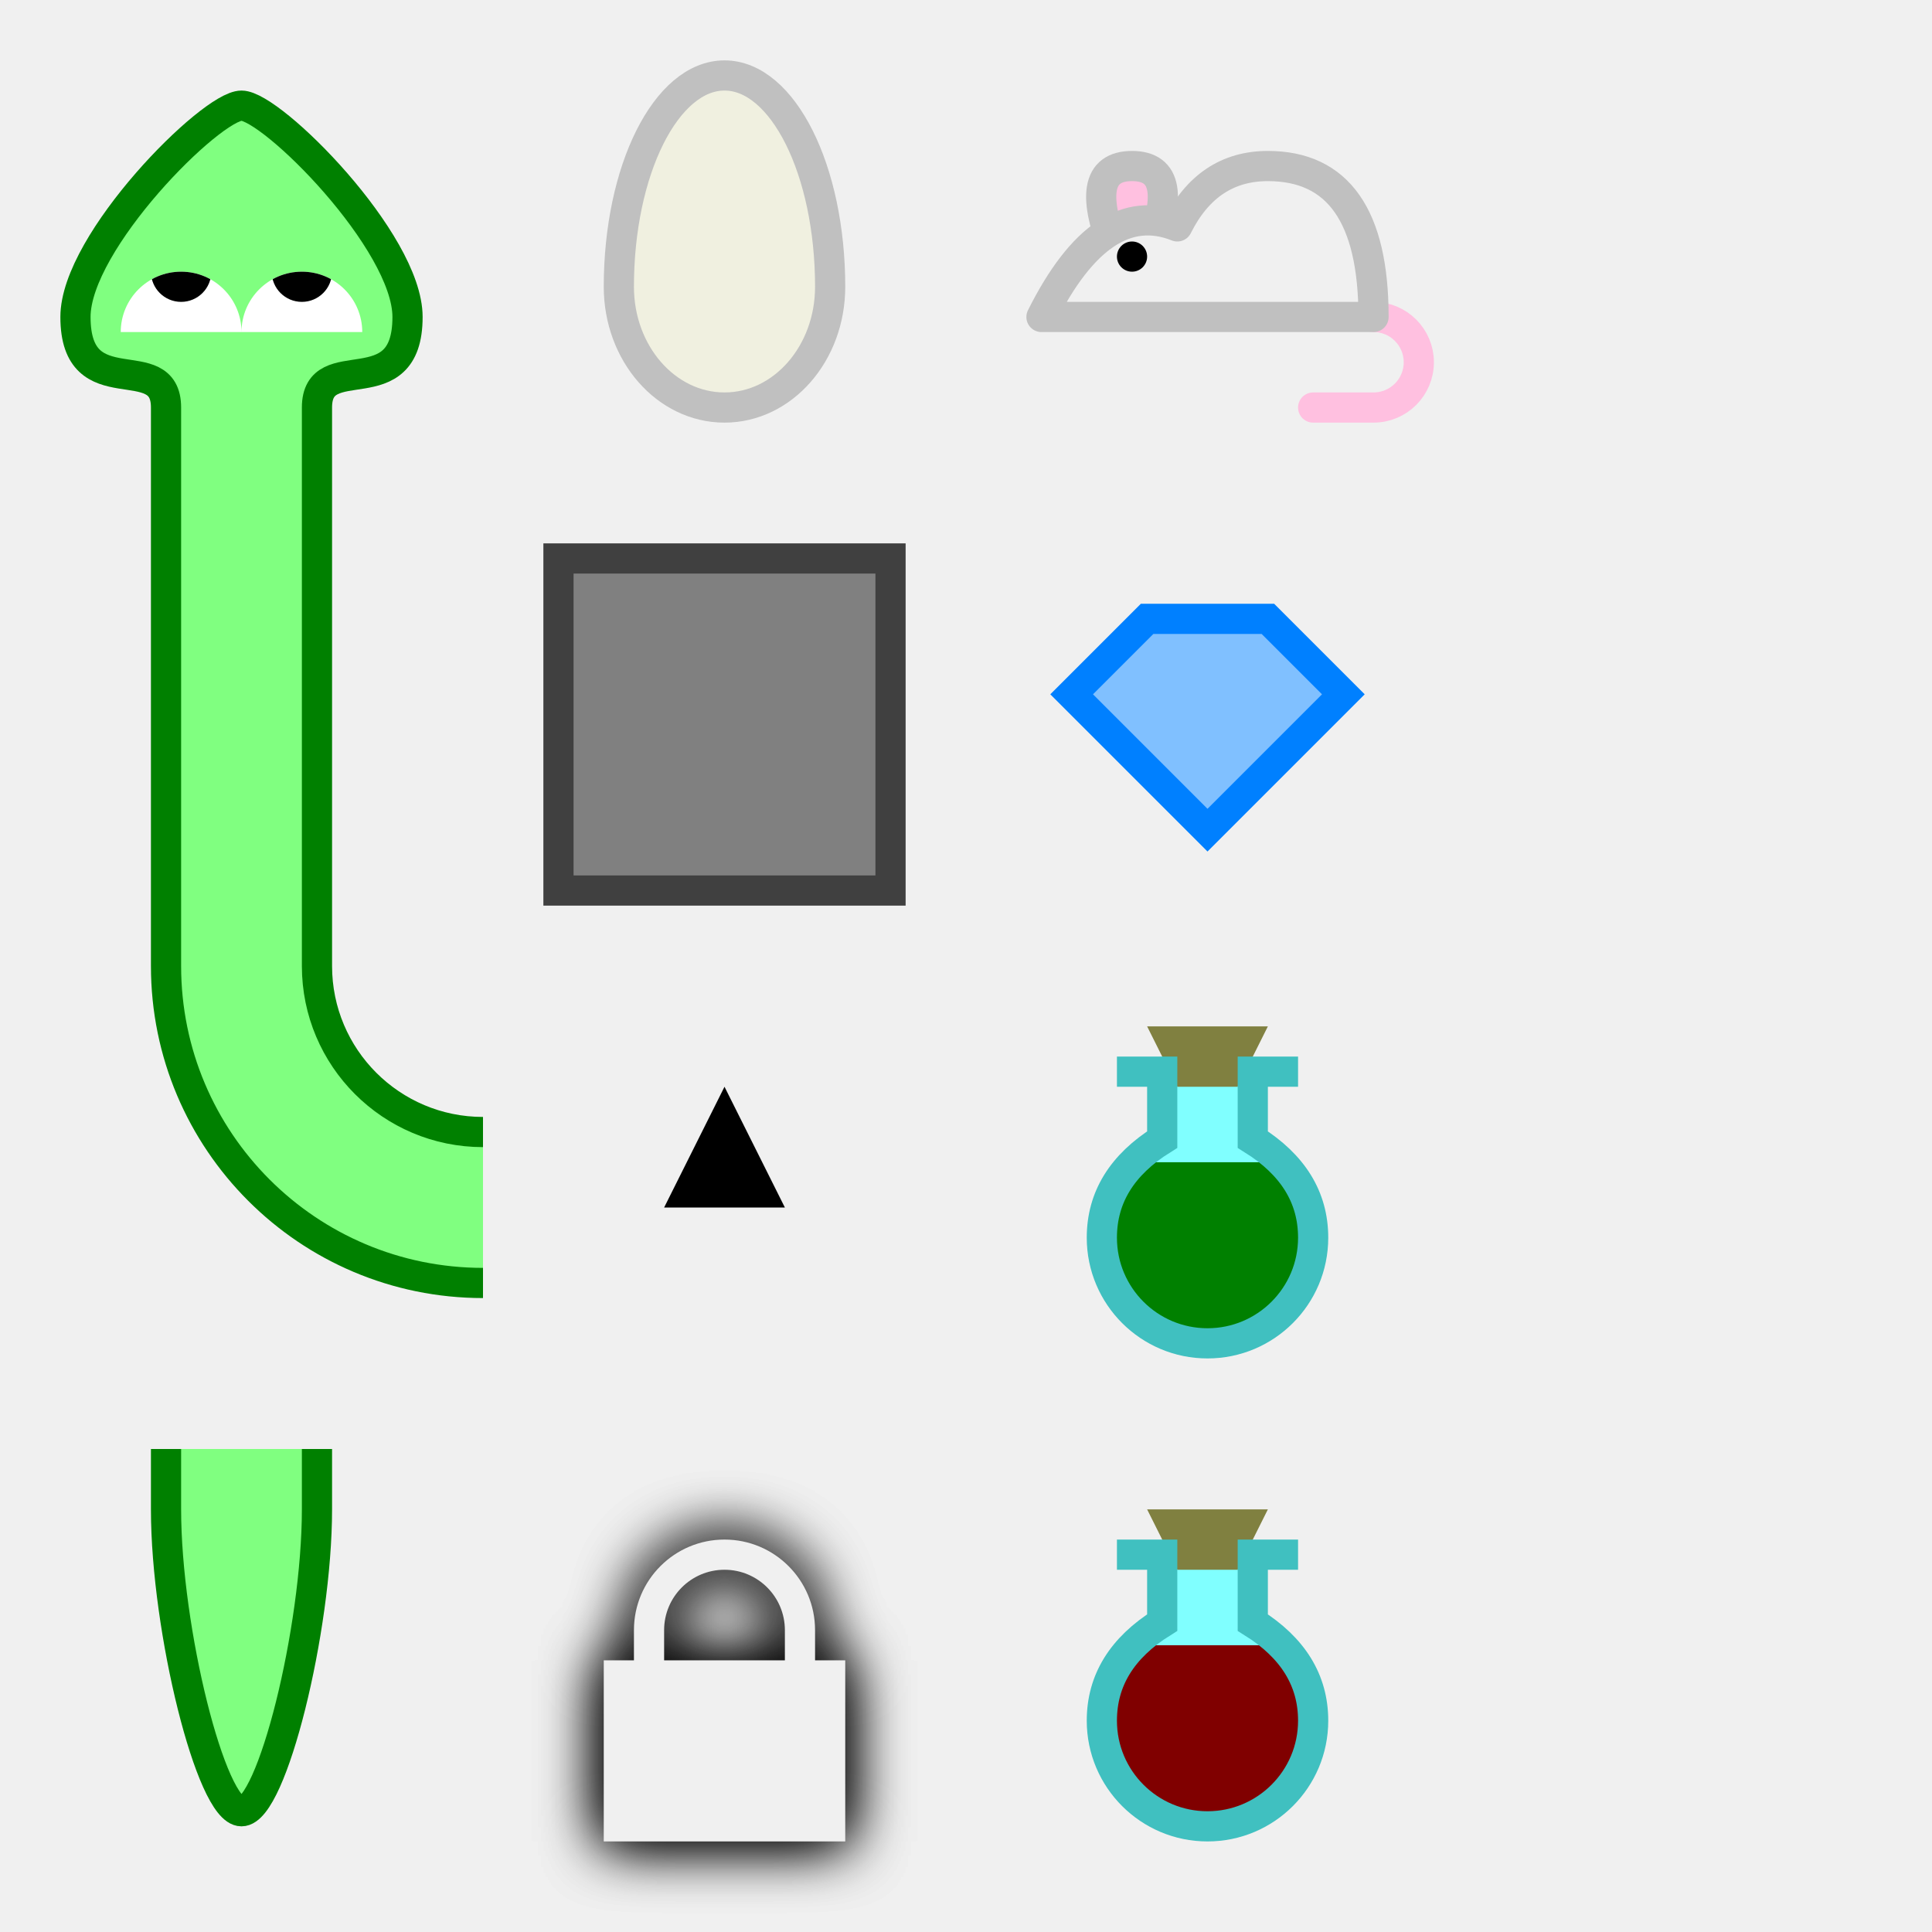
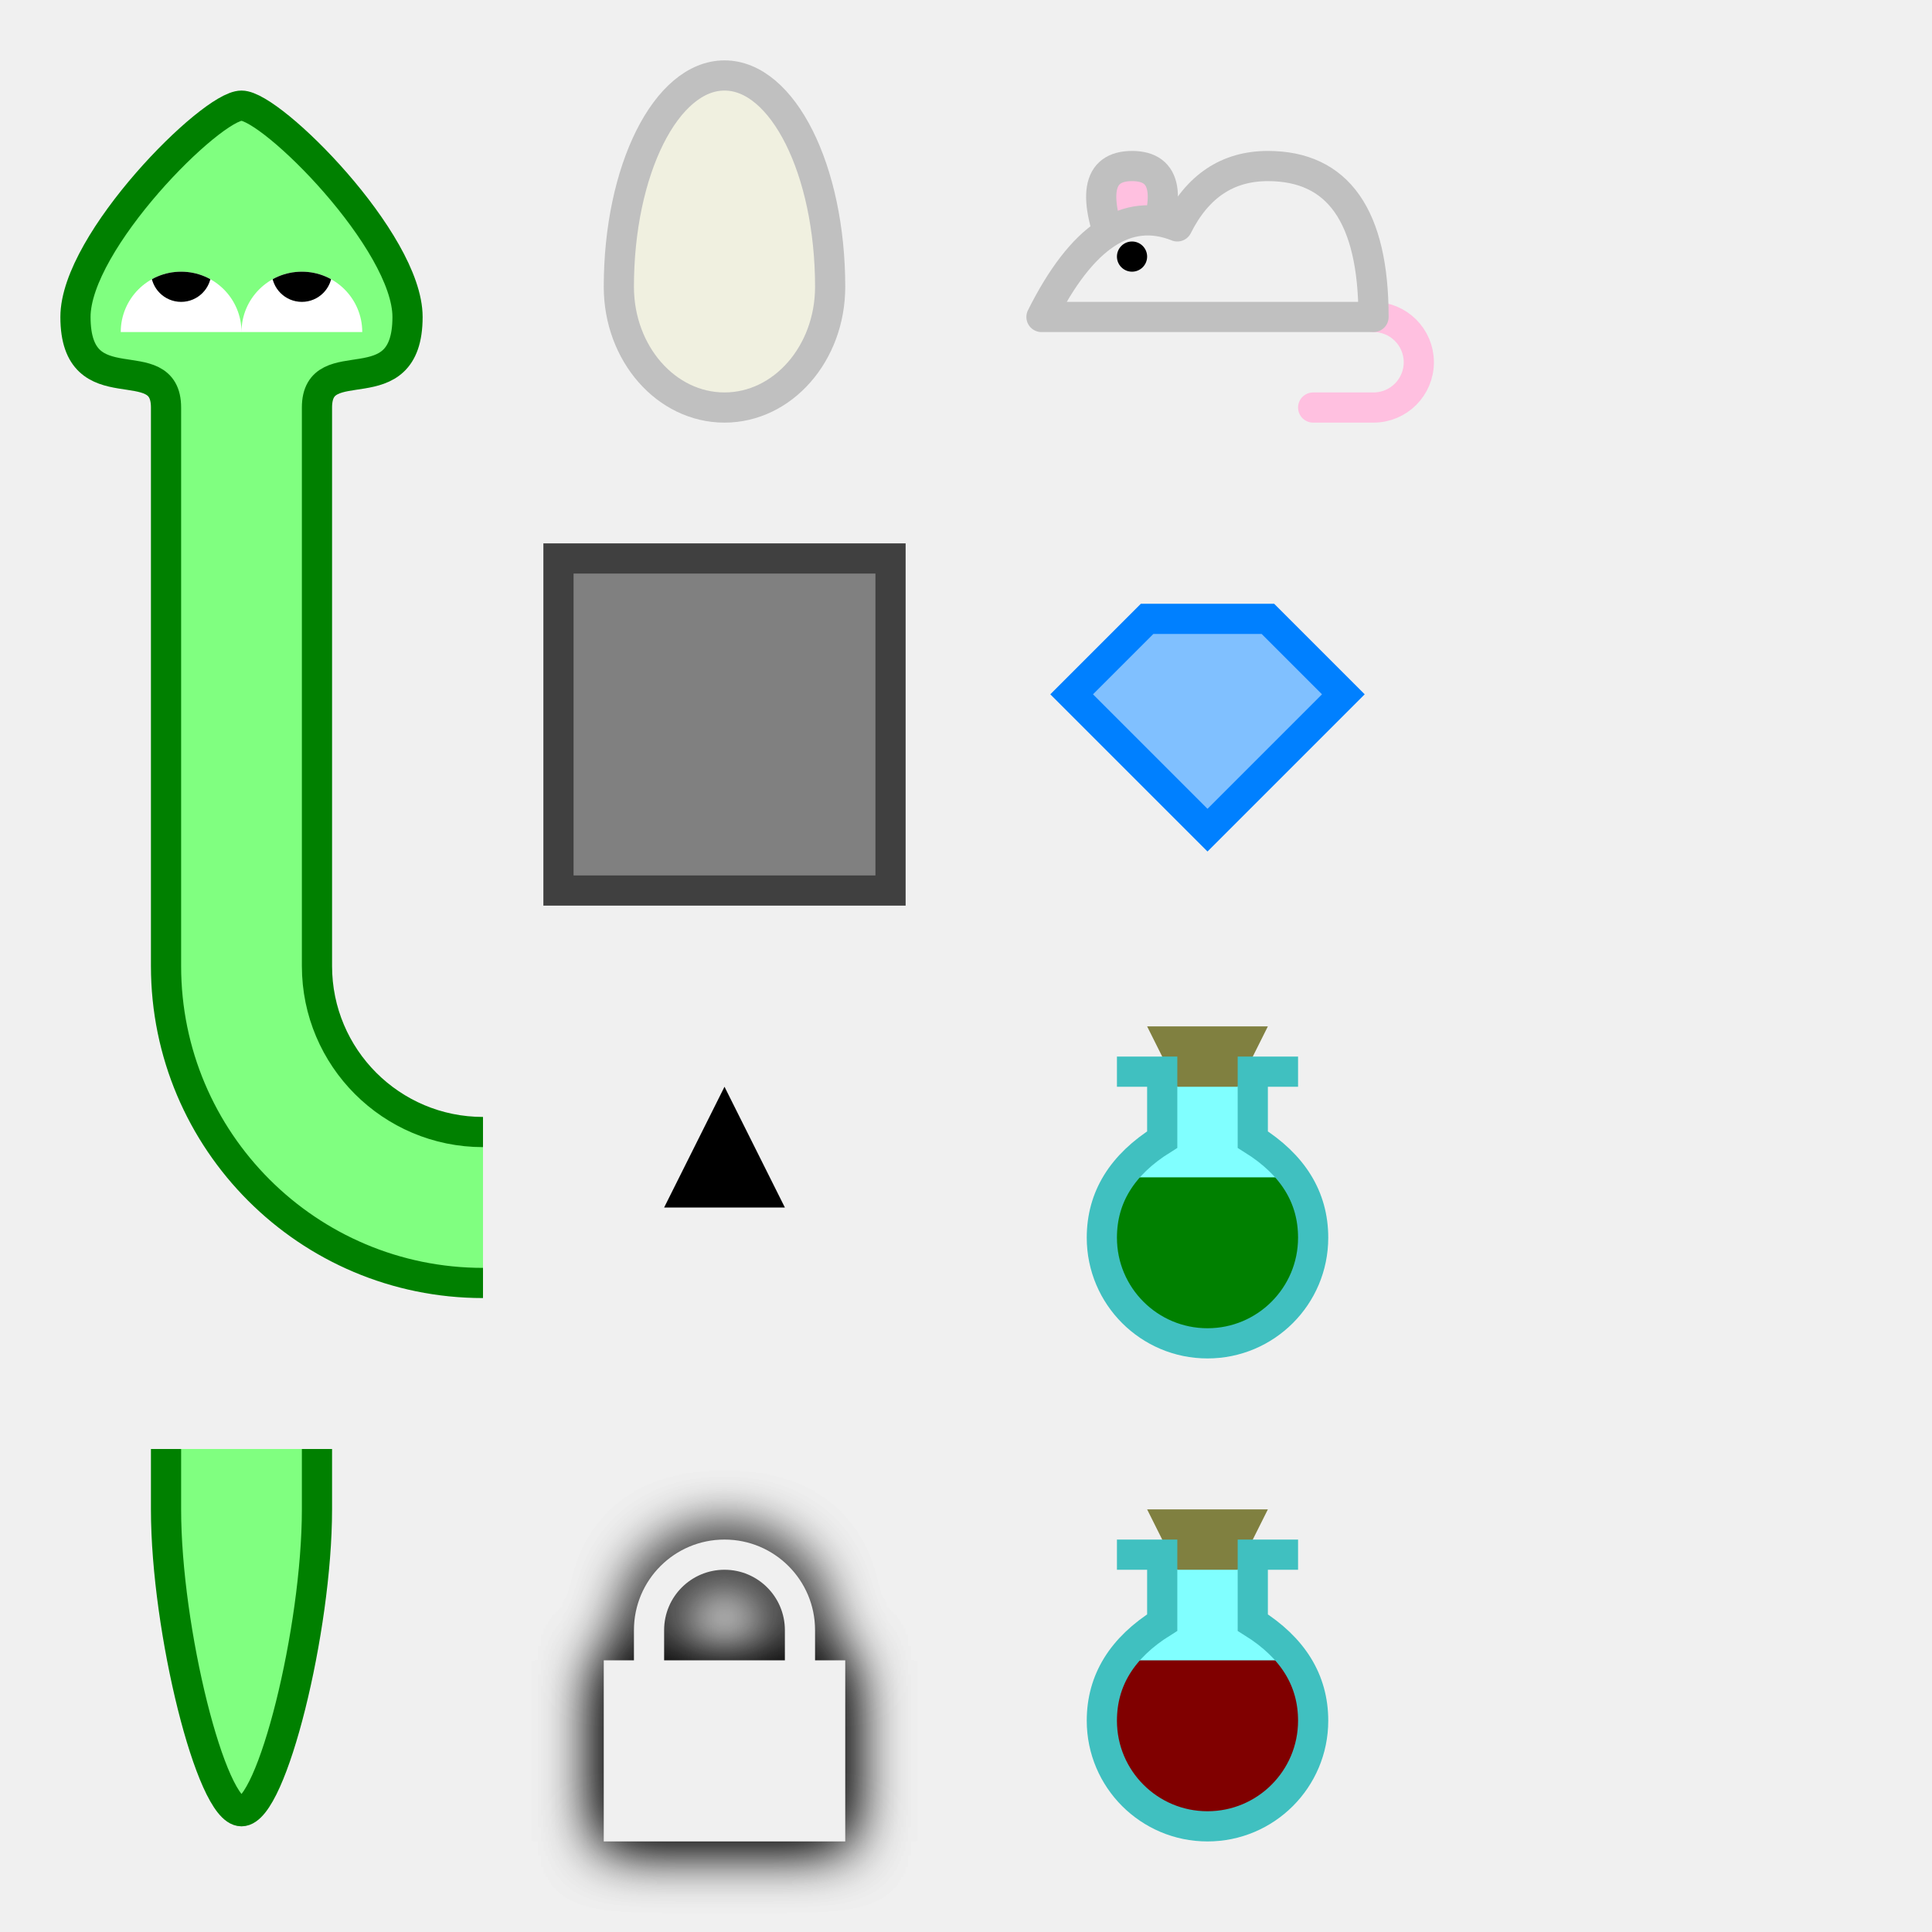
<svg xmlns="http://www.w3.org/2000/svg" xmlns:xlink="http://www.w3.org/1999/xlink" version="1.0" viewBox="0,0 128,128">
  <defs>
    <clipPath id="snake-eye-clip">
      <path d="M 0,6 H -8 A 4,4 0 0,1 0,6 M 0,6 H 8 A 4,4 0 0,0 0,6" />
    </clipPath>
    <clipPath id="potion-clip">
-       <rect x="-7" y="-3" width="14" height="12" />
+       <rect x="-7" y="-2" width="14" height="11" />
    </clipPath>
    <g id="potion-template">
      <path d="M -3,-9 V -4.5 Q -7,-2 -7,2 A 7,7 0 0,0 7,2                   Q 7,-2 3,-4.5 V -9" fill="#80ffff" />
      <path d="M -4,-12 L -2,-8 L 2,-8 L 4,-12 Z" fill="#808040" />
      <circle cx="0" cy="2" r="7" clip-path="url(#potion-clip)" />
      <path d="M -6,-9 H -3 V -4.5 Q -7,-2 -7,2 A 7,7 0 0,0 7,2                   Q 7,-2 3,-4.5 V -9 H 6" fill="none" stroke="#40c0c0" stroke-width="2" />
    </g>
    <clipPath id="leck-clip">
      <rect x="-16" y="-16" width="32" height="32" />
    </clipPath>
    <filter id="leck-filter">
      <feGaussianBlur in="SourceGraphic" stdDeviation="2" result="blurred" />
      <feComposite in="blurred" in2="blurred" operator="arithmetic" k1="-1" k2="2" result="amplified" />
      <feComposite in="SourceGraphic" in2="amplified" operator="arithmetic" k1="-1" k3="1" />
    </filter>
  </defs>
  <g id="snake" fill="#80ff80" stroke="#008000" stroke-width="2">
    <g id="head" transform="translate(16,16)">
      <path d="M -5,16 V 11 C -5,7 -11,11 -11,5 C -11,0 -2,-9 0,-9                 C 2,-9 11,0 11,5 C 11,11 5,7 5,11 V 16" />
      <g clip-path="url(#snake-eye-clip)" stroke="none">
        <rect x="-8" y="2" width="16" height="4" fill="white" />
        <circle cx="-4" cy="2" r="2" fill="black" />
        <circle cx="4" cy="2" r="2" fill="black" />
      </g>
    </g>
    <g id="body" transform="translate(16,48)">
      <rect x="-5" y="-16" width="10" height="32" stroke="none" />
      <path d="M -5,-16 V 16 M 5,-16 V 16" fill="none" />
    </g>
    <g id="curve" transform="translate(16,80)">
      <path d="M -5,-16 A 21,21 0 0,0 16,5 L 16,-5 A 11,11 0 0,1 5,-16 Z" stroke="none" />
      <path d="M -5,-16 A 21,21 0 0,0 16,5 M 5,-16 A 11,11 0 0,0 16,-5" fill="none" />
    </g>
    <g id="tail" transform="translate(16,112)">
      <path d="M -5,-16 V -12 C -5,-4 -2,8 0,8 C 2,8 5,-4 5,-12 V -16" />
    </g>
  </g>
  <g id="egg" transform="translate(48,16)">
    <path d="M -7,3 A 7,14 0 0,1 7,3 A 7,8 0 0,1 -7,3 Z" fill="#f0f0e0" stroke="#c0c0c0" stroke-width="2" />
  </g>
  <g id="obstacle" transform="translate(48,48)">
    <rect x="-11" y="-11" width="22" height="22" fill="#808080" stroke="#404040" stroke-width="2" />
  </g>
  <g id="arrow" transform="translate(48,80)">
    <path d="M 0,-8 L 4,0 L -4,0 Z" />
  </g>
  <g id="leck" transform="translate(48,112)">
    <g clip-path="url(#leck-clip)" filter="url(#leck-filter)">
      <rect x="-16" y="-16" width="32" height="32" opacity="0" />
      <path d="M -8,10 V -2 H -6 V -4 A 6,6 0 0,1 6,-4 V -2 H 8 V 10 Z                   M -4,-2 H 4 V -4 A 4,4 0 0,0 -4,-4 Z" />
    </g>
  </g>
  <g id="mouse" transform="translate(80,16)">
    <path d="M -6,1 Q -8.5,-5 -5,-5 Q -1.5,-5 -4,1" fill="#ffc0e0" stroke="#c0c0c0" stroke-width="2" />
    <path d="M 11,5 A 2,2 0 0,1 11,11 L 7,11" fill="none" stroke="#ffc0e0" stroke-width="2" stroke-linecap="round" />
    <path d="M -11,5 Q -7,-3 -2,-1 Q 0,-5 4,-5 Q 11,-5 11,5 Z" fill="#f0f0f0" stroke="#c0c0c0" stroke-width="2" stroke-linejoin="round" />
    <circle cx="-5" cy="1" r="1" fill="black" />
  </g>
  <g id="gem" transform="translate(80,48)">
    <path d="M 0,7 L 9,-2 L 4,-7 L -4,-7 L -9,-2 Z" fill="#80c0ff" stroke="#0080ff" stroke-width="2" />
  </g>
  <g id="potion-green" transform="translate(80,80)">
    <use xlink:href="#potion-template" x="0" y="0" fill="#008000" />
  </g>
  <g id="potion-red" transform="translate(80,112)">
    <use xlink:href="#potion-template" x="0" y="0" fill="#800000" />
  </g>
</svg>
